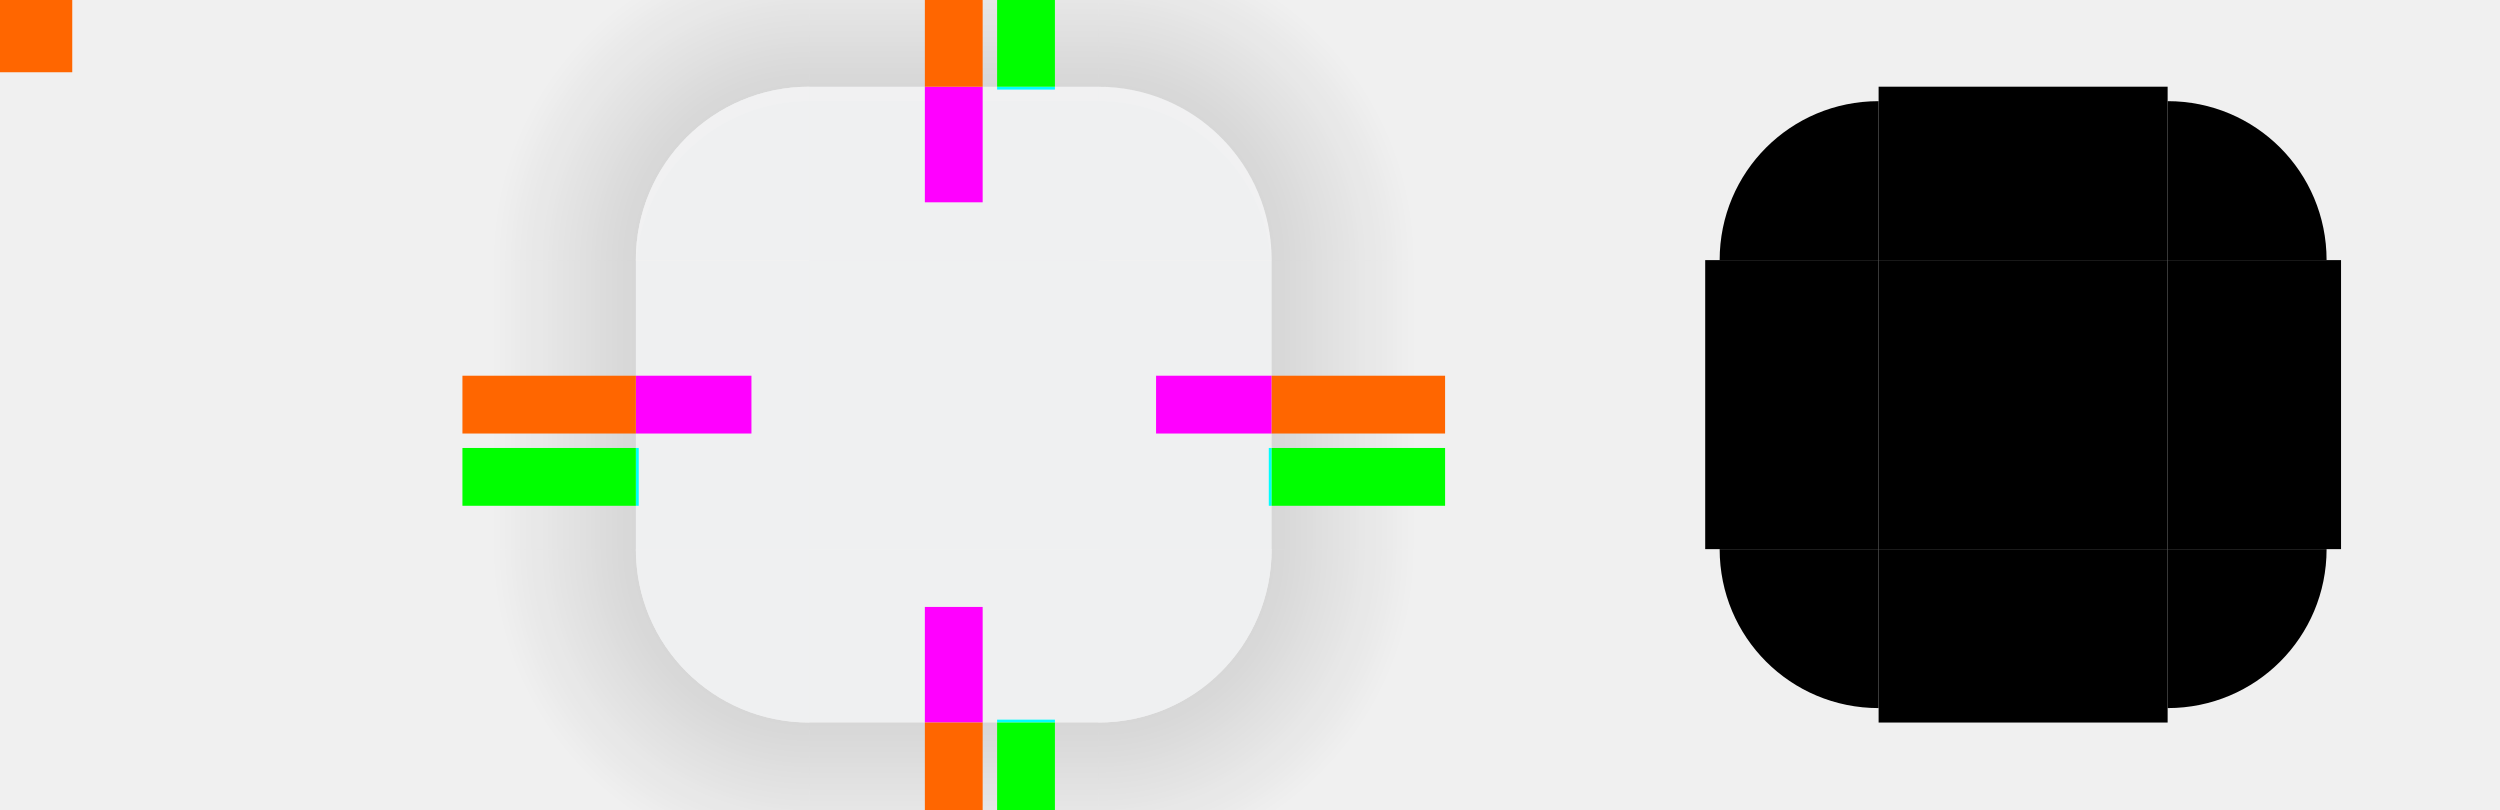
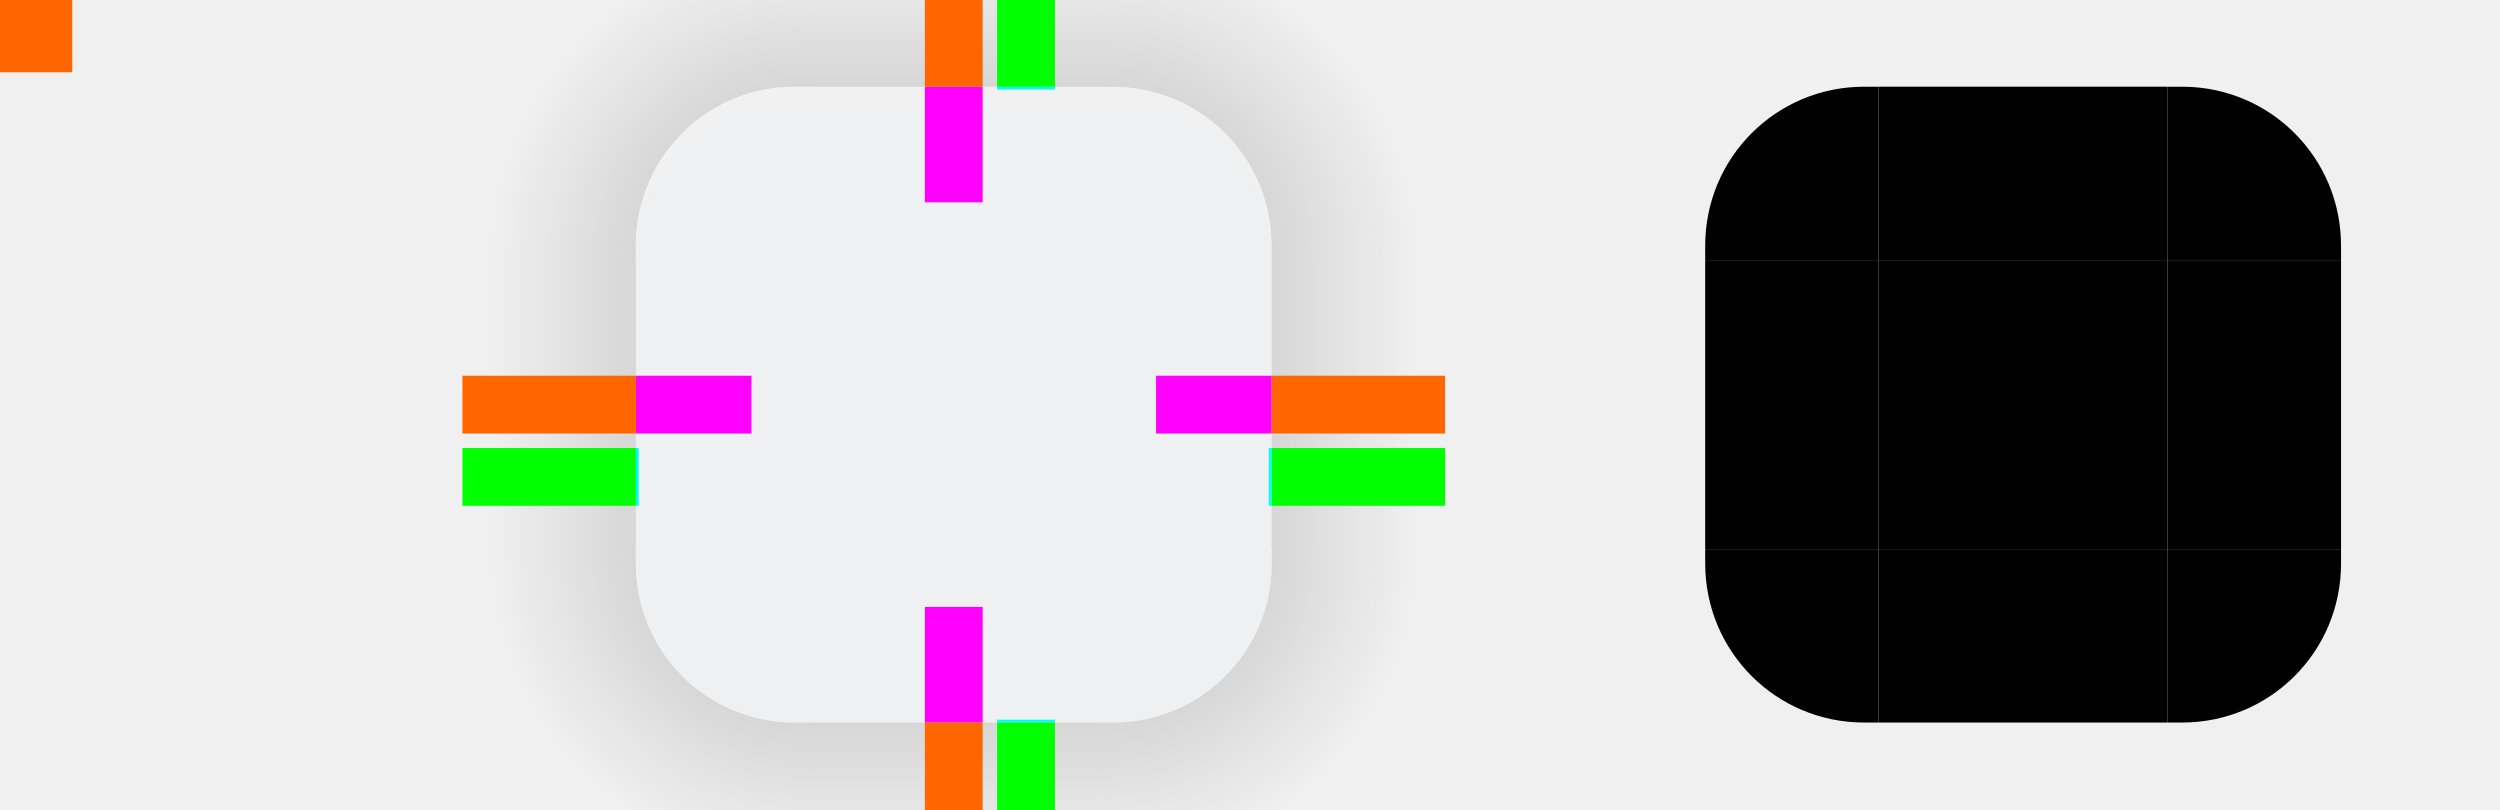
<svg xmlns="http://www.w3.org/2000/svg" xmlns:xlink="http://www.w3.org/1999/xlink" width="173" height="56" version="1.1" viewBox="0 0 173 56" id="svg87">
  <style id="current-color-scheme" type="text/css">.ColorScheme-Text {
        color:#31363b;
        stop-color:#31363b;
      }
      .ColorScheme-Background {
        color:#eff0f1;
        stop-color:#eff0f1;
      }
      .ColorScheme-Highlight {
        color:#3281ea;
        stop-color:#3281ea;
      }
      .ColorScheme-ViewText {
        color:#31363b;
        stop-color:#31363b;
      }
      .ColorScheme-ViewBackground {
        color:#fcfcfc;
        stop-color:#fcfcfc;
      }
      .ColorScheme-ViewHover {
        color:#93cee9;
        stop-color:#93cee9;
      }
      .ColorScheme-ViewFocus{
        color:#3281ea;
        stop-color:#3281ea;
      }
      .ColorScheme-ButtonText {
        color:#31363b;
        stop-color:#31363b;
      }
      .ColorScheme-ButtonBackground {
        color:#eff0f1;
        stop-color:#eff0f1;
      }
      .ColorScheme-ButtonHover {
        color:#93cee9;
        stop-color:#93cee9;
      }
      .ColorScheme-ButtonFocus{
        color:#3281ea;
        stop-color:#3281ea;
      }</style>
  <defs id="defs16">
+     <style type="text/css" id="style3">.ColorScheme-Text {
+         color:#31363b;
+       }
+       .ColorScheme-Background {
+         color:#eff0f1;
+       }
+       .ColorScheme-Highlight {
+         color:#3281ea;
+       }
+       .ColorScheme-ViewText {
+         color:#31363b;
+       }
+       .ColorScheme-ViewBackground {
+         color:#fcfcfc;
+       }
+       .ColorScheme-ViewHover {
+         color:#93cee9;
+       }
+       .ColorScheme-ViewFocus{
+         color:#3281ea;
+       }
+       .ColorScheme-ButtonText {
+         color:#31363b;
+       }
+       .ColorScheme-ButtonBackground {
+         color:#eff0f1;
+       }
+       .ColorScheme-ButtonHover {
+         color:#93cee9;
+       }
+       .ColorScheme-ButtonFocus{
+         color:#3281ea;
+       }</style>
+     <radialGradient id="radialGradient994" cx="78.509" cy="10" r="6" gradientTransform="matrix(1.1637e-7 -2.6667 2.6667 1.1637e-7 11.333 221.36)" gradientUnits="userSpaceOnUse" xlink:href="#linearGradient919" />
+     <linearGradient id="linearGradient919">
+       <stop stop-color="#000000" stop-opacity=".667" offset="0" id="stop6" />
+       <stop stop-color="#000000" stop-opacity=".15" offset=".562" id="stop8" />
+       <stop stop-color="#000000" stop-opacity="0" offset="1" id="stop10" />
+     </linearGradient>
+     <linearGradient id="linearGradient927" x1="-10" x2="-26" y1="946.86" y2="946.86" gradientTransform="matrix(1 0 0 .85714 0 135.77)" gradientUnits="userSpaceOnUse" xlink:href="#linearGradient919" />
+     <linearGradient id="linearGradient942" x1="-10" x2="-26" y1="946.86" y2="946.86" gradientTransform="matrix(0 1 -.85714 0 804.6 954.36)" gradientUnits="userSpaceOnUse" xlink:href="#linearGradient919" />
+     <linearGradient id="linearGradient4948" x1="-16" x2="-8" y1="932.36" y2="932.36" gradientUnits="userSpaceOnUse" xlink:href="#linearGradient919" />
    <linearGradient id="linearGradient4270">
      <stop style="stop-color:#000000;stop-opacity:0.667" offset="0" id="stop4272" />
      <stop style="stop-color:#000000;stop-opacity:0;" offset="1" id="stop4274" />
    </linearGradient>
+     <radialGradient r="6" fy="12" fx="77" cy="12" cx="77" gradientTransform="matrix(-1.7060938e-5,-3.666662,3.666664,-1.7058579e-5,12.0014,300.3331)" gradientUnits="userSpaceOnUse" id="radialGradient906" xlink:href="#linearGradient4270" />
+     <radialGradient r="6" fy="12" fx="77" cy="12" cx="77" gradientTransform="matrix(-1.7060938e-5,-3.666662,3.666664,-1.7058579e-5,12.0014,300.3331)" gradientUnits="userSpaceOnUse" id="radialGradient914" xlink:href="#linearGradient4270" />
+     <radialGradient r="6" fy="12" fx="77" cy="12" cx="77" gradientTransform="matrix(-1.7060938e-5,-3.666662,3.666664,-1.7058579e-5,12.0014,300.3331)" gradientUnits="userSpaceOnUse" id="radialGradient929" xlink:href="#linearGradient4270" />
+     <radialGradient r="6" fy="12" fx="77" cy="12" cx="77" gradientTransform="matrix(-1.7060938e-5,-3.666662,3.666664,-1.7058579e-5,12.0014,300.3331)" gradientUnits="userSpaceOnUse" id="radialGradient969" xlink:href="#linearGradient4270" />
    <radialGradient r="6" fy="12" fx="77" cy="12" cx="77" gradientTransform="matrix(-1.7060938e-5,-3.666662,3.666664,-1.7058579e-5,12.0014,300.3331)" gradientUnits="userSpaceOnUse" id="radialGradient994-3" xlink:href="#linearGradient4270" />
+     <radialGradient r="6" fy="12" fx="77" cy="12" cx="77" gradientTransform="matrix(-1.7060938e-5,-3.666662,3.666664,-1.7058579e-5,12.0014,300.3331)" gradientUnits="userSpaceOnUse" id="radialGradient1254" xlink:href="#linearGradient4270" />
    <linearGradient gradientTransform="matrix(1.500003,0,0,1,458.1841,0)" y2="-35" x2="-905.362" y1="-35" x1="-916.362" gradientUnits="userSpaceOnUse" id="linearGradient4920" xlink:href="#linearGradient4270" />
+     <radialGradient r="6" fy="12" fx="77" cy="12" cx="77" gradientTransform="matrix(-1.7060938e-5,-3.666662,3.666664,-1.7058579e-5,12.0014,300.3331)" gradientUnits="userSpaceOnUse" id="radialGradient1293" xlink:href="#linearGradient4270" />
+     <radialGradient r="6" fy="12" fx="77" cy="12" cx="77" gradientTransform="matrix(-1.7060938e-5,-3.666662,3.666664,-1.7058579e-5,12.0014,300.3331)" gradientUnits="userSpaceOnUse" id="radialGradient1309" xlink:href="#linearGradient4270" />
+     <radialGradient r="6" fy="12" fx="77" cy="12" cx="77" gradientTransform="matrix(-1.7060938e-5,-3.666662,3.666664,-1.7058579e-5,12.0014,300.3331)" gradientUnits="userSpaceOnUse" id="radialGradient1317" xlink:href="#linearGradient4270" />
  </defs>
  <rect y="2.6171874e-06" x="0" height="5" width="5" id="hint-tile-center" style="fill:#ff6600;fill-opacity:1;stroke:none" />
-   <rect y="72" x="56" height="20" width="20" id="shadow-center" style="fill:none" />
+   <text xml:space="preserve" style="font-style:normal;font-variant:normal;font-weight:bold;font-stretch:normal;font-size:14px;line-height:125%;font-family:'Gill Sans';text-align:justify;writing-mode:lr-tb;text-anchor:start;fill:#000000;fill-opacity:1;stroke:none" x="195.142" y="-769.768" id="text4270" />
+   <g id="g3041" transform="matrix(-0.75,0,0,0.75,130.3076,-233.5208)" style="opacity:0.979" />
+   <rect class="ColorScheme-Background" y="72" x="56" height="20" width="20" id="shadow-center" style="color:#eff0f1;opacity:0;fill:#000000;fill-opacity:1;stroke:none;stroke-width:0.625;stop-color:#eff0f1" />
+   <g transform="matrix(1,0,0,-1,31,960.3621)" id="use912" />
+   <g transform="rotate(180,50.5,480.1811)" id="use919" />
+   <g transform="rotate(90,502.6811,495.6811)" id="use926" />
  <g transform="matrix(0.6250009,0,0,-1.999996,44.12499,1870.721)" id="bottom">
    <rect class="ColorScheme-Background" transform="matrix(0,-1,-1,0,0,0)" id="rect1108" width="6" height="32" x="-916.362" y="-51" fill="currentColor" style="opacity:0.8;stroke-width:1.095" />
  </g>
  <g transform="matrix(0,-0.6250009,-1.999996,0,1908.721,49.87506)" id="right">
    <rect class="ColorScheme-Background" transform="matrix(0,-1,-1,0,0,0)" id="rect1096" width="6" height="32" x="-916.362" y="-51" fill="currentColor" style="opacity:0.8;stroke-width:1.095" />
  </g>
  <g transform="matrix(0,-0.6250009,1.999996,0,-1776.721,49.87506)" id="left">
    <rect class="ColorScheme-Background" transform="matrix(0,-1,-1,0,0,0)" id="rect1120" width="6" height="32" x="-916.362" y="-51" fill="currentColor" style="opacity:0.8;stroke-width:1.095" />
  </g>
  <use x="0" y="0" xlink:href="#shadow-topleft" id="shadow-bottomleft" transform="rotate(-90,66.00001,28.00001)" width="100%" height="100%" />
  <use x="0" y="0" xlink:href="#shadow-top" id="shadow-bottom" transform="matrix(1,0,0,-1,1.867433e-7,56.00004)" width="100%" height="100%" />
  <use x="0" y="0" xlink:href="#shadow-top" id="shadow-right" transform="matrix(0,-1,-1,0,93.99994,94.00003)" width="100%" height="100%" />
  <use x="0" y="0" xlink:href="#shadow-top" id="shadow-left" transform="rotate(-90,66.00004,27.99999)" width="100%" height="100%" />
  <g transform="translate(60.00003,-932.3622)" id="shadow-topleft">
-     <path id="path4828" style="opacity:0.35;fill:url(#radialGradient994-3);fill-opacity:1;fill-rule:evenodd;stroke:none;stroke-width:2px;stroke-linecap:butt;stroke-linejoin:miter;stroke-opacity:1" d="M 32 -6 L 32 18 L 44 18 C 44 11.352 49.352 6 56 6 L 56 -6 L 32 -6 z " transform="translate(-60.00003,932.3622)" />
+     <path id="path4828" style="opacity:0.35;fill:url(#radialGradient994-3);fill-opacity:1;fill-rule:evenodd;stroke:none;stroke-width:2px;stroke-linecap:butt;stroke-linejoin:miter;stroke-opacity:1" d="M 32,-6 V 18 H 44 V 17 C 44,10.906 48.906,6 55,6 h 1 V -6 Z" transform="translate(-60.00003,932.3622)" />
  </g>
  <g transform="matrix(0.6250009,0,0,1.999996,44.12496,-1814.721)" id="top">
-     <rect class="ColorScheme-Background" transform="matrix(0,-1,-1,0,0,0)" id="rect4152" width="6" height="32" x="-916.362" y="-51" fill="currentColor" style="opacity:0.8" />
-     <rect transform="matrix(0,-1,-1,0,0,0)" id="rect1058" width="0.5" height="32" x="-910.862" y="-51" style="fill:#ffffff;opacity:0.1" />
+     <rect class="ColorScheme-Background" transform="matrix(0,-1,-1,0,0,0)" id="rect4152" width="6" height="32" x="-916.362" y="-51" fill="currentColor" style="opacity:0.8;stroke-width:1.095" />
+     <rect class="ColorScheme-Background" transform="matrix(0,-1,-1,0,0,0)" id="rect1058" width="0.5" height="32" x="-910.862" y="-51" style="fill:#ffffff;opacity:0.1" />
  </g>
  <g transform="translate(31,-904.3622)" id="topleft">
-     <path id="path915" style="opacity:0.8" class="ColorScheme-Background" d="M 25 910.362 C 18.352 910.362 13 915.714 13 922.362 L 25 922.362 L 25 910.362 z " fill="currentColor" />
-     <path id="path1" style="opacity:0.1;fill:#ffffff" class="ColorScheme-Background" d="M 25 910.362 C 18.352 910.362 13 915.714 13 922.362 L 13.045 922.362 C 13.55 916.186 18.689 911.362 25 911.362 L 25 910.362 z " />
+     <path id="path915" d="m 24,910.362 c -6.094,0 -11,4.906 -11,11 v 1 H 25 v -12 z" fill="currentColor" class="ColorScheme-Background" style="opacity:0.8;stroke-width:1.2" />
+     <path id="path1017" d="M 55 6 C 48.906 6 44 10.906 44 17 L 44 18 C 44 11.906 48.906 7 55 7 L 56 7 L 56 6 L 55 6 z " transform="translate(-31,904.3622)" style="fill:#ffffff;opacity:0.1" />
  </g>
  <rect id="center" width="20" height="20" x="56" y="18" class="ColorScheme-Background" fill="currentColor" style="opacity:0.8" />
  <rect y="6" x="64" height="8" width="4" id="hint-top-margin" style="fill:#ff00ff;fill-opacity:1;stroke:none;stroke-width:1.155" />
  <rect style="fill:#ff00ff;fill-opacity:1;stroke:none;stroke-width:1.155" id="hint-bottom-margin" width="4" height="8" x="64" y="42" />
  <rect transform="rotate(90)" style="fill:#ff00ff;fill-opacity:1;stroke:none;stroke-width:1.155" id="hint-right-margin" width="4" height="8" x="26" y="-88" />
  <rect transform="rotate(90)" y="-52" x="26" height="8" width="4" id="hint-left-margin" style="fill:#ff00ff;fill-opacity:1;stroke:none;stroke-width:1.155" />
  <g transform="matrix(0.625,0,0,1.333333,44.12501,-1203.816)" id="shadow-top">
    <rect y="-51" x="-916.362" height="32" width="6" id="rect4820" style="opacity:1;fill:none;fill-opacity:1;stroke:none" transform="matrix(0,-1,-1,0,0,0)" />
    <rect y="-51" x="-907.362" height="32" width="9" id="rect4822" style="opacity:0.35;fill:url(#linearGradient4920);fill-opacity:1;stroke:none;stroke-width:1.225" transform="matrix(0,-1,-1,0,0,0)" />
    <rect transform="matrix(0,-1,-1,0,0,0)" style="opacity:1;fill:none;fill-opacity:1;stroke:none" id="rect4824" width="1" height="32" x="-911.362" y="-51" />
  </g>
  <rect style="fill:#ff6600;fill-opacity:1;stroke:none;stroke-width:1.414" id="shadow-hint-top-margin" width="4" height="12" x="64" y="-6" />
  <rect y="50" x="64" height="12" width="4" id="shadow-hint-bottom-margin" style="fill:#ff6600;fill-opacity:1;stroke:none;stroke-width:1.414" />
  <rect y="-100" x="26" height="12" width="4" id="shadow-hint-right-margin" style="fill:#ff6600;fill-opacity:1;stroke:none;stroke-width:1.414" transform="rotate(90)" />
  <rect style="fill:#ff6600;fill-opacity:1;stroke:none;stroke-width:1.414" id="shadow-hint-left-margin" width="4" height="12" x="26" y="-44" transform="rotate(90)" />
  <use height="100%" width="100%" transform="matrix(-1,0,0,1,132,-2e-5)" id="topright" xlink:href="#topleft" y="0" x="0" />
  <rect class="ColorScheme-Background" y="72" x="56" height="20" width="20" id="shadow-center-5" style="color:#eff0f1;opacity:0;fill:#000000;fill-opacity:1;stroke:none;stroke-width:0.625;stop-color:#eff0f1" />
  <rect style="fill:#00ffff;fill-opacity:1;stroke:none;stroke-width:0.183" id="hint-top-inset" width="4" height="0.2" x="69" y="6" />
  <rect y="49.8" x="69" height="0.2" width="4" id="hint-bottom-inset" style="fill:#00ffff;fill-opacity:1;stroke:none;stroke-width:0.183" />
  <rect y="-88" x="31" height="0.2" width="4" id="hint-right-inset" style="fill:#00ffff;fill-opacity:1;stroke:none;stroke-width:0.183" transform="rotate(90)" />
  <rect style="fill:#00ffff;fill-opacity:1;stroke:none;stroke-width:0.183" id="hint-left-inset" width="4" height="0.2" x="31" y="-44.2" transform="rotate(90)" />
  <rect y="-6" x="69" height="12" width="4" id="shadow-hint-top-inset" style="fill:#00ff00;fill-opacity:1;stroke:none;stroke-width:1.414" />
  <rect style="fill:#00ff00;fill-opacity:1;stroke:none;stroke-width:1.414" id="shadow-hint-bottom-inset" width="4" height="12" x="69" y="50" />
  <rect transform="rotate(90)" style="fill:#00ff00;fill-opacity:1;stroke:none;stroke-width:1.414" id="shadow-hint-right-inset" width="4" height="12" x="31" y="-100" />
  <rect transform="rotate(90)" y="-44" x="31" height="12" width="4" id="shadow-hint-left-inset" style="fill:#00ff00;fill-opacity:1;stroke:none;stroke-width:1.414" />
  <use x="0" y="0" xlink:href="#shadow-topleft" id="shadow-topright" transform="rotate(90,65.99999,28.00001)" width="100%" height="100%" />
  <use x="0" y="0" xlink:href="#shadow-topleft" id="shadow-bottomright" transform="rotate(180,66,28.00001)" width="100%" height="100%" />
  <g transform="matrix(0.6250009,0,0,1.999996,118.125,-1814.721)" id="mask-top">
    <rect transform="matrix(0,-1,-1,0,0,0)" id="rect4152-3" width="6" height="32" x="-916.362" y="-51" />
  </g>
  <g transform="translate(105,-904.3622)" id="mask-topleft">
-     <path id="path915-6" style="stroke-width:0.917" d="M 25 911.362 C 18.906 911.362 14 916.268 14 922.362 L 25 922.362 L 25 911.362 z " />
+     <path id="path915-6" transform="translate(-31,904.3622)" d="M 55,6 C 48.906,6 44,10.906 44,17 v 1 H 56 V 6 Z" />
  </g>
  <g transform="matrix(0.6250009,0,0,2.000004,118.125,-1858.728)" id="mask-bottom">
    <rect y="-51" x="948.362" height="32" width="6" id="rect4148-7" transform="rotate(90)" />
  </g>
  <g transform="matrix(1.999999,0,0,0.6249986,92.00002,-554.725)" id="mask-left">
    <rect y="916.362" x="-19" height="32" width="6" id="rect4144-5" transform="scale(-1,1)" />
  </g>
  <g transform="matrix(1.999998,0,0,0.6249986,48.00017,-554.725)" id="mask-right">
    <rect id="rect4140-3" width="6" height="32" x="51" y="916.362" />
  </g>
  <rect id="mask-center" width="20" height="20" x="130" y="18" style="stroke-width:3.78" />
  <g transform="matrix(-1,0,0,1,175,-904.3622)" id="mask-topright">
-     <path id="path1136" style="stroke-width:0.917" d="M 25 911.362 L 25 922.362 L 14 922.362 C 14 916.268 18.906 911.362 25 911.362 z " />
+     <path id="path1136" transform="translate(-31,904.3622)" d="M 55,6 C 48.906,6 44,10.906 44,17 v 1 H 56 V 6 Z" />
  </g>
  <g transform="matrix(1,0,0,-1,105,960.3622)" id="mask-bottomleft">
-     <path id="path979-5" style="stroke-width:0.917" d="M 14 922.362 C 14 916.268 18.906 911.362 25 911.362 L 25 922.362 L 14 922.362 z " />
+     <path id="path979-5" transform="translate(-31,904.3622)" d="M 55,6 C 48.906,6 44,10.906 44,17 v 1 H 56 V 6 Z" />
  </g>
  <g transform="rotate(180,87.50001,480.1811)" id="mask-bottomright">
-     <path id="path973-6" style="stroke-width:0.917" d="M 25 922.362 L 25 911.362 C 18.906 911.362 14 916.268 14 922.362 L 25 922.362 z " />
+     <path id="path973-6" transform="translate(-31,904.3622)" d="M 55,6 C 48.906,6 44,10.906 44,17 v 1 H 56 V 6 Z" />
  </g>
  <g transform="matrix(0,-1,-1,0,998.3622,63.00002)" id="bottomright">
-     <path id="path1102" class="ColorScheme-Background" d="M 25 922.362 L 13 922.362 C 13 915.714 18.352 910.362 25 910.362 L 25 922.362 z " style="opacity:0.8" fill="currentColor" />
+     <path id="path1102" d="m 24,910.362 c -6.094,0 -11,4.906 -11,11 v 1 H 25 v -12 z" fill="currentColor" class="ColorScheme-Background" style="opacity:0.8;stroke-width:1.2" />
  </g>
  <g transform="matrix(1,0,0,-1,31,960.3622)" id="bottomleft">
-     <path id="path1114" class="ColorScheme-Background" d="M 13 922.362 C 13 915.714 18.352 910.362 25 910.362 L 25 922.362 L 13 922.362 z " style="opacity:0.8" fill="currentColor" />
+     <path id="path1114" d="m 24,910.362 c -6.094,0 -11,4.906 -11,11 v 1 H 25 v -12 z" fill="currentColor" class="ColorScheme-Background" style="opacity:0.8;stroke-width:1.2" />
  </g>
</svg>
